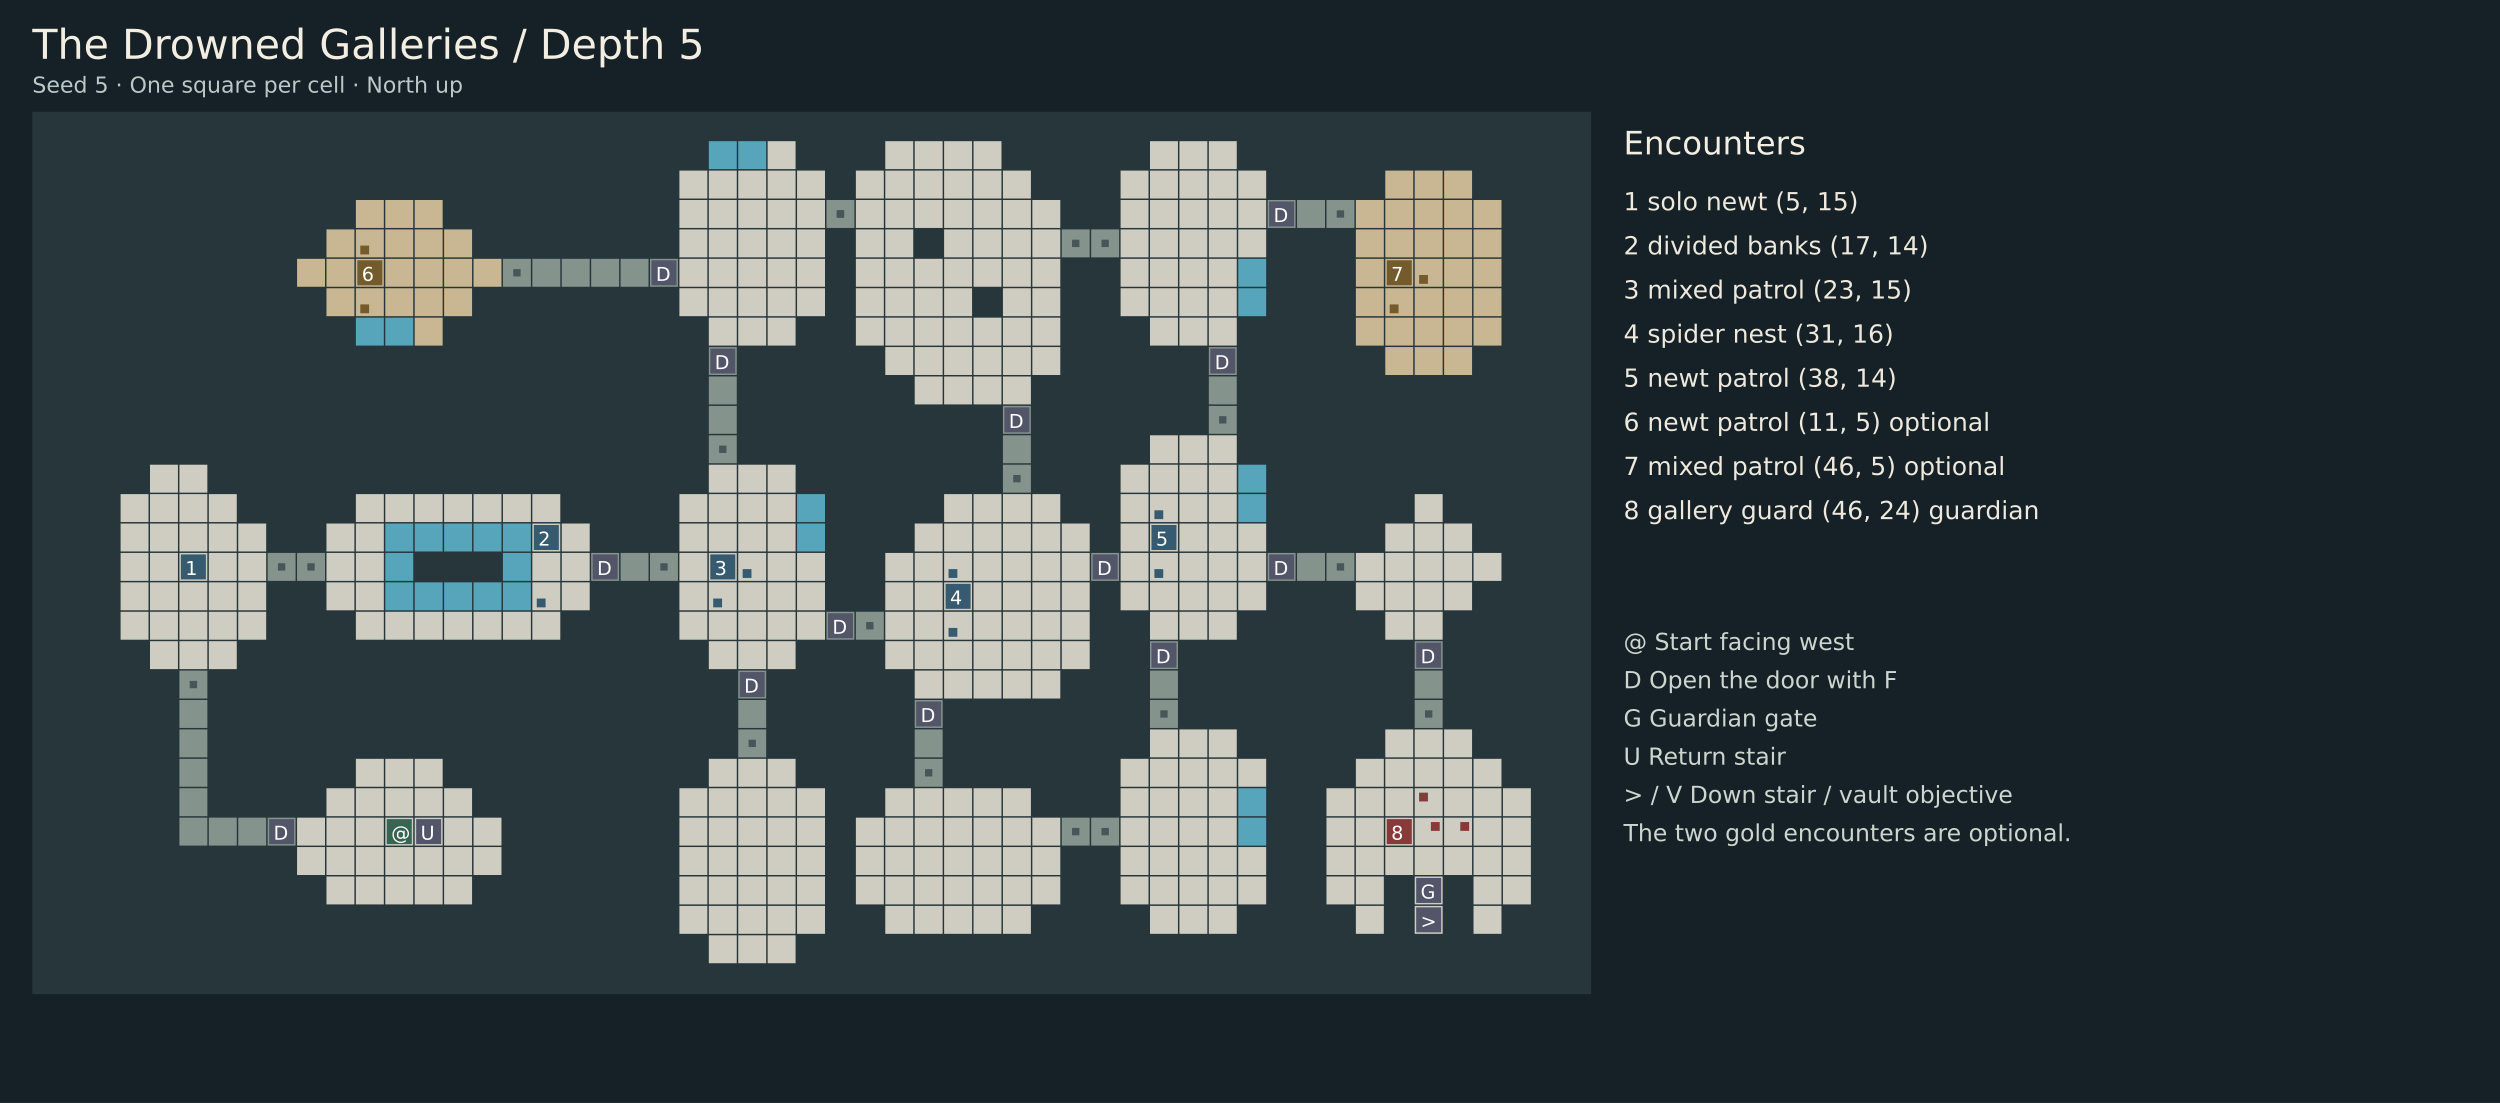
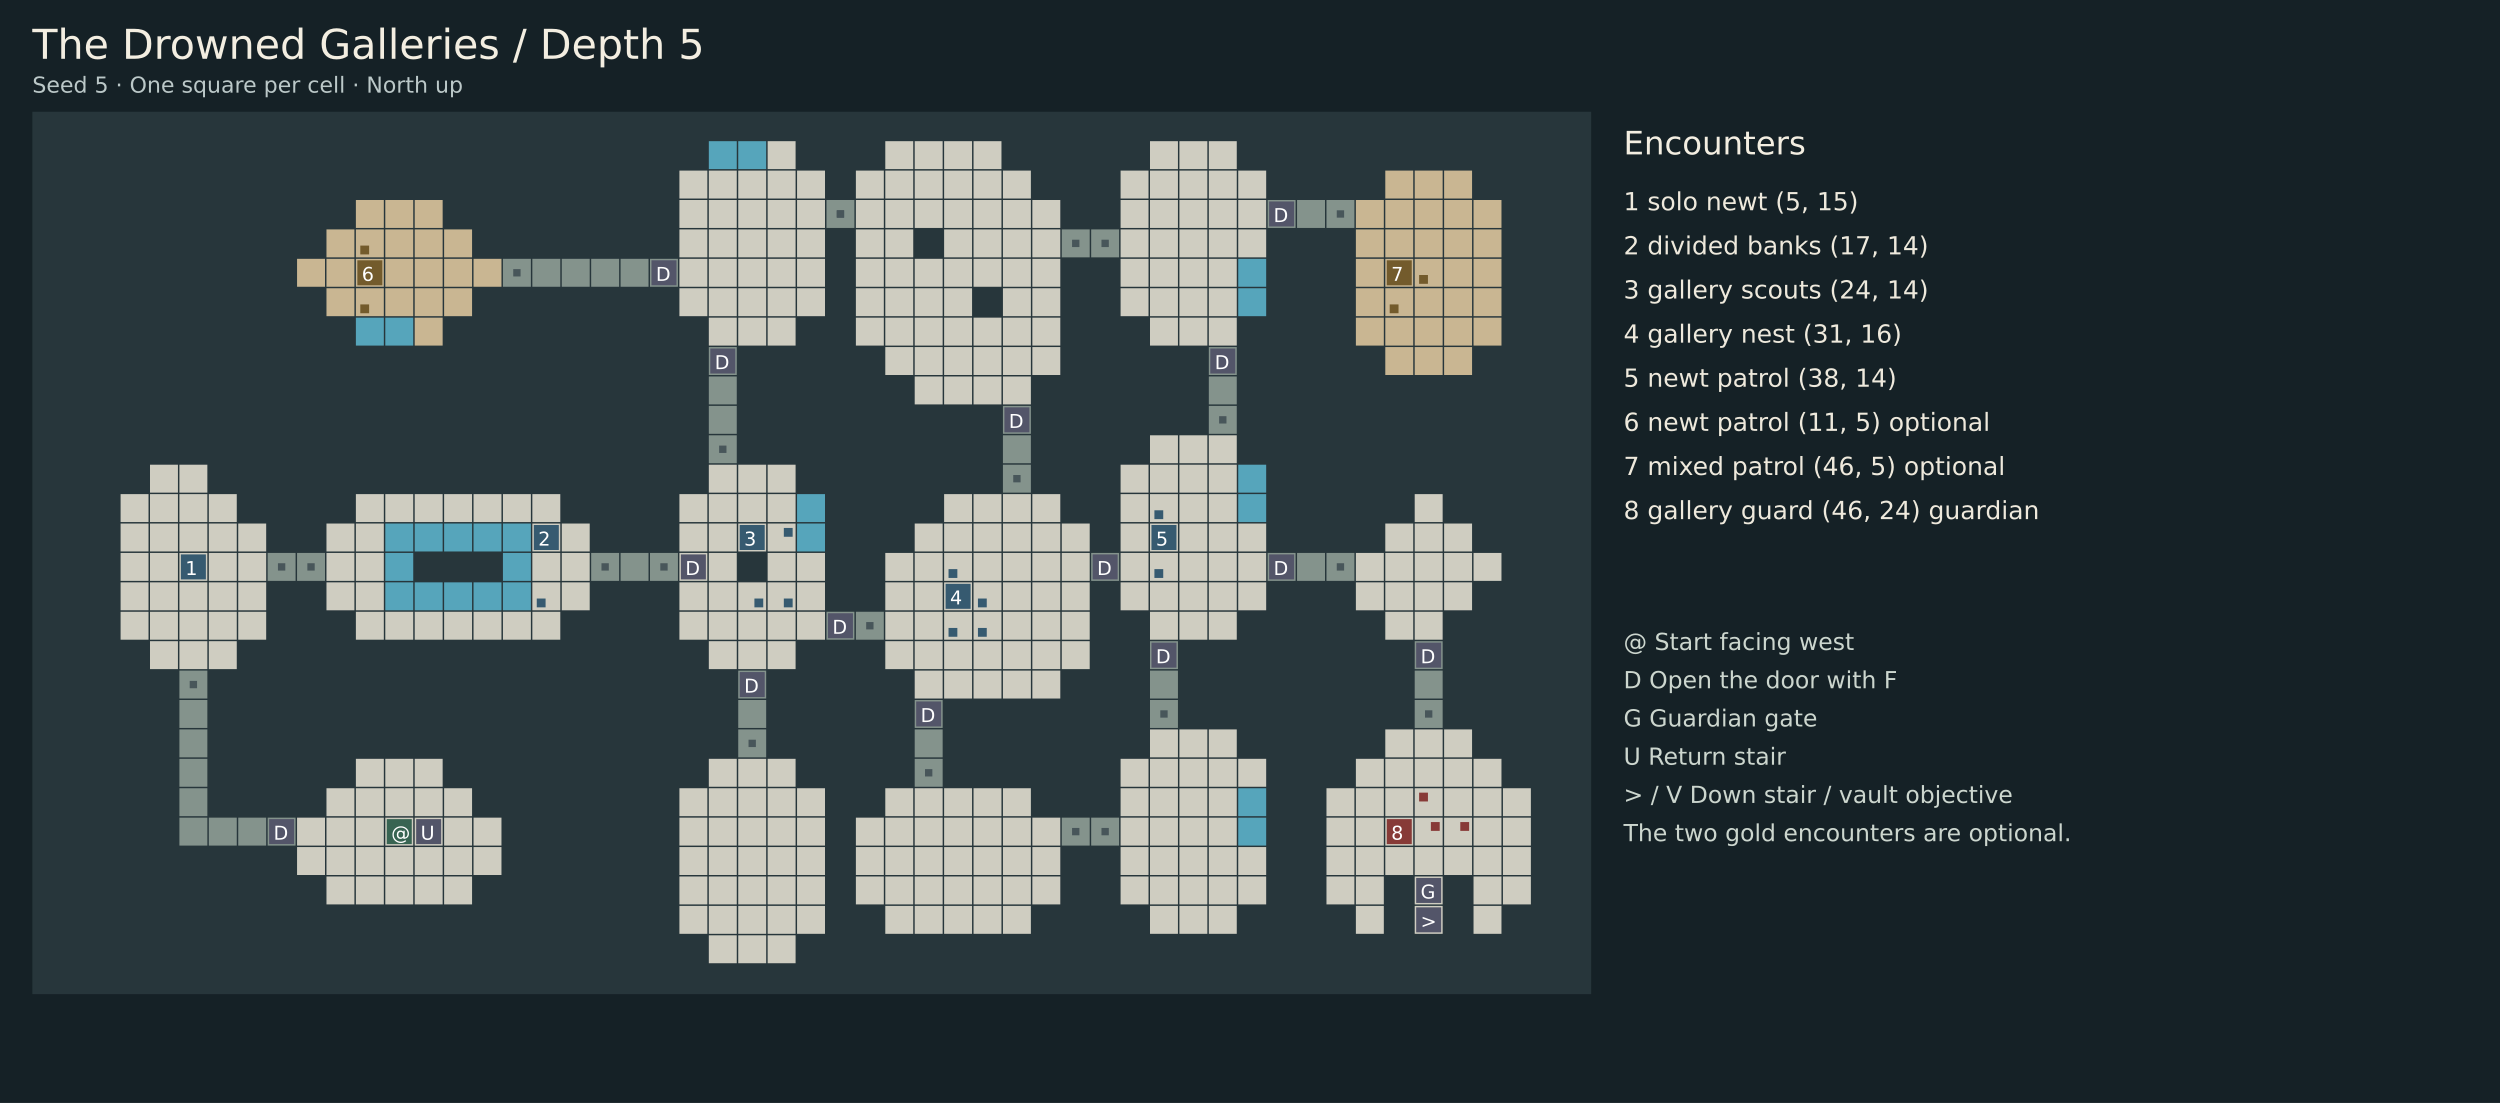
<svg xmlns="http://www.w3.org/2000/svg" viewBox="0 0 1700 750" width="1700" height="750" font-family="DejaVu Sans,sans-serif">
  <rect x="0" y="0" width="1700" height="750" fill="#152126" />
  <text x="22" y="40" font-size="28" fill="#f3eee1">The Drowned Galleries  /  Depth 5</text>
  <text x="22" y="63" font-size="15" fill="#bbc8c8">Seed 5   ·   One square per cell   ·   North up</text>
  <rect x="22" y="76" width="1060" height="600" fill="#27363b" />
  <rect x="482" y="96" width="19" height="19" fill="#56a5bb" />
  <rect x="502" y="96" width="19" height="19" fill="#56a5bb" />
  <rect x="522" y="96" width="19" height="19" fill="#cfcdc1" />
  <rect x="602" y="96" width="19" height="19" fill="#cfcdc1" />
  <rect x="622" y="96" width="19" height="19" fill="#cfcdc1" />
  <rect x="642" y="96" width="19" height="19" fill="#cfcdc1" />
  <rect x="662" y="96" width="19" height="19" fill="#cfcdc1" />
  <rect x="782" y="96" width="19" height="19" fill="#cfcdc1" />
  <rect x="802" y="96" width="19" height="19" fill="#cfcdc1" />
  <rect x="822" y="96" width="19" height="19" fill="#cfcdc1" />
  <rect x="462" y="116" width="19" height="19" fill="#cfcdc1" />
  <rect x="482" y="116" width="19" height="19" fill="#cfcdc1" />
  <rect x="502" y="116" width="19" height="19" fill="#cfcdc1" />
  <rect x="522" y="116" width="19" height="19" fill="#cfcdc1" />
  <rect x="542" y="116" width="19" height="19" fill="#cfcdc1" />
  <rect x="582" y="116" width="19" height="19" fill="#cfcdc1" />
  <rect x="602" y="116" width="19" height="19" fill="#cfcdc1" />
  <rect x="622" y="116" width="19" height="19" fill="#cfcdc1" />
  <rect x="642" y="116" width="19" height="19" fill="#cfcdc1" />
  <rect x="662" y="116" width="19" height="19" fill="#cfcdc1" />
  <rect x="682" y="116" width="19" height="19" fill="#cfcdc1" />
  <rect x="762" y="116" width="19" height="19" fill="#cfcdc1" />
  <rect x="782" y="116" width="19" height="19" fill="#cfcdc1" />
  <rect x="802" y="116" width="19" height="19" fill="#cfcdc1" />
  <rect x="822" y="116" width="19" height="19" fill="#cfcdc1" />
  <rect x="842" y="116" width="19" height="19" fill="#cfcdc1" />
  <rect x="942" y="116" width="19" height="19" fill="#c9b692" />
  <rect x="962" y="116" width="19" height="19" fill="#c9b692" />
  <rect x="982" y="116" width="19" height="19" fill="#c9b692" />
  <rect x="242" y="136" width="19" height="19" fill="#c9b692" />
  <rect x="262" y="136" width="19" height="19" fill="#c9b692" />
  <rect x="282" y="136" width="19" height="19" fill="#c9b692" />
  <rect x="462" y="136" width="19" height="19" fill="#cfcdc1" />
  <rect x="482" y="136" width="19" height="19" fill="#cfcdc1" />
  <rect x="502" y="136" width="19" height="19" fill="#cfcdc1" />
  <rect x="522" y="136" width="19" height="19" fill="#cfcdc1" />
  <rect x="542" y="136" width="19" height="19" fill="#cfcdc1" />
  <rect x="562" y="136" width="19" height="19" fill="#84938c" />
  <rect x="582" y="136" width="19" height="19" fill="#cfcdc1" />
  <rect x="602" y="136" width="19" height="19" fill="#cfcdc1" />
  <rect x="622" y="136" width="19" height="19" fill="#cfcdc1" />
  <rect x="642" y="136" width="19" height="19" fill="#cfcdc1" />
  <rect x="662" y="136" width="19" height="19" fill="#cfcdc1" />
  <rect x="682" y="136" width="19" height="19" fill="#cfcdc1" />
  <rect x="702" y="136" width="19" height="19" fill="#cfcdc1" />
  <rect x="762" y="136" width="19" height="19" fill="#cfcdc1" />
  <rect x="782" y="136" width="19" height="19" fill="#cfcdc1" />
  <rect x="802" y="136" width="19" height="19" fill="#cfcdc1" />
  <rect x="822" y="136" width="19" height="19" fill="#cfcdc1" />
  <rect x="842" y="136" width="19" height="19" fill="#cfcdc1" />
  <rect x="862" y="136" width="19" height="19" fill="#84938c" />
  <rect x="882" y="136" width="19" height="19" fill="#84938c" />
  <rect x="902" y="136" width="19" height="19" fill="#84938c" />
  <rect x="922" y="136" width="19" height="19" fill="#c9b692" />
  <rect x="942" y="136" width="19" height="19" fill="#c9b692" />
  <rect x="962" y="136" width="19" height="19" fill="#c9b692" />
  <rect x="982" y="136" width="19" height="19" fill="#c9b692" />
  <rect x="1002" y="136" width="19" height="19" fill="#c9b692" />
  <rect x="222" y="156" width="19" height="19" fill="#c9b692" />
  <rect x="242" y="156" width="19" height="19" fill="#c9b692" />
  <rect x="262" y="156" width="19" height="19" fill="#c9b692" />
  <rect x="282" y="156" width="19" height="19" fill="#c9b692" />
  <rect x="302" y="156" width="19" height="19" fill="#c9b692" />
  <rect x="462" y="156" width="19" height="19" fill="#cfcdc1" />
  <rect x="482" y="156" width="19" height="19" fill="#cfcdc1" />
  <rect x="502" y="156" width="19" height="19" fill="#cfcdc1" />
  <rect x="522" y="156" width="19" height="19" fill="#cfcdc1" />
  <rect x="542" y="156" width="19" height="19" fill="#cfcdc1" />
  <rect x="582" y="156" width="19" height="19" fill="#cfcdc1" />
  <rect x="602" y="156" width="19" height="19" fill="#cfcdc1" />
  <rect x="642" y="156" width="19" height="19" fill="#cfcdc1" />
  <rect x="662" y="156" width="19" height="19" fill="#cfcdc1" />
  <rect x="682" y="156" width="19" height="19" fill="#cfcdc1" />
  <rect x="702" y="156" width="19" height="19" fill="#cfcdc1" />
  <rect x="722" y="156" width="19" height="19" fill="#84938c" />
  <rect x="742" y="156" width="19" height="19" fill="#84938c" />
  <rect x="762" y="156" width="19" height="19" fill="#cfcdc1" />
  <rect x="782" y="156" width="19" height="19" fill="#cfcdc1" />
  <rect x="802" y="156" width="19" height="19" fill="#cfcdc1" />
  <rect x="822" y="156" width="19" height="19" fill="#cfcdc1" />
  <rect x="842" y="156" width="19" height="19" fill="#cfcdc1" />
  <rect x="922" y="156" width="19" height="19" fill="#c9b692" />
  <rect x="942" y="156" width="19" height="19" fill="#c9b692" />
  <rect x="962" y="156" width="19" height="19" fill="#c9b692" />
  <rect x="982" y="156" width="19" height="19" fill="#c9b692" />
  <rect x="1002" y="156" width="19" height="19" fill="#c9b692" />
  <rect x="202" y="176" width="19" height="19" fill="#c9b692" />
  <rect x="222" y="176" width="19" height="19" fill="#c9b692" />
  <rect x="242" y="176" width="19" height="19" fill="#c9b692" />
  <rect x="262" y="176" width="19" height="19" fill="#c9b692" />
  <rect x="282" y="176" width="19" height="19" fill="#c9b692" />
  <rect x="302" y="176" width="19" height="19" fill="#c9b692" />
  <rect x="322" y="176" width="19" height="19" fill="#c9b692" />
  <rect x="342" y="176" width="19" height="19" fill="#84938c" />
  <rect x="362" y="176" width="19" height="19" fill="#84938c" />
  <rect x="382" y="176" width="19" height="19" fill="#84938c" />
  <rect x="402" y="176" width="19" height="19" fill="#84938c" />
  <rect x="422" y="176" width="19" height="19" fill="#84938c" />
  <rect x="442" y="176" width="19" height="19" fill="#84938c" />
  <rect x="462" y="176" width="19" height="19" fill="#cfcdc1" />
  <rect x="482" y="176" width="19" height="19" fill="#cfcdc1" />
  <rect x="502" y="176" width="19" height="19" fill="#cfcdc1" />
  <rect x="522" y="176" width="19" height="19" fill="#cfcdc1" />
  <rect x="542" y="176" width="19" height="19" fill="#cfcdc1" />
  <rect x="582" y="176" width="19" height="19" fill="#cfcdc1" />
  <rect x="602" y="176" width="19" height="19" fill="#cfcdc1" />
  <rect x="622" y="176" width="19" height="19" fill="#cfcdc1" />
  <rect x="642" y="176" width="19" height="19" fill="#cfcdc1" />
  <rect x="662" y="176" width="19" height="19" fill="#cfcdc1" />
  <rect x="682" y="176" width="19" height="19" fill="#cfcdc1" />
  <rect x="702" y="176" width="19" height="19" fill="#cfcdc1" />
  <rect x="762" y="176" width="19" height="19" fill="#cfcdc1" />
  <rect x="782" y="176" width="19" height="19" fill="#cfcdc1" />
  <rect x="802" y="176" width="19" height="19" fill="#cfcdc1" />
  <rect x="822" y="176" width="19" height="19" fill="#cfcdc1" />
  <rect x="842" y="176" width="19" height="19" fill="#56a5bb" />
  <rect x="922" y="176" width="19" height="19" fill="#c9b692" />
  <rect x="942" y="176" width="19" height="19" fill="#c9b692" />
  <rect x="962" y="176" width="19" height="19" fill="#c9b692" />
  <rect x="982" y="176" width="19" height="19" fill="#c9b692" />
  <rect x="1002" y="176" width="19" height="19" fill="#c9b692" />
  <rect x="222" y="196" width="19" height="19" fill="#c9b692" />
  <rect x="242" y="196" width="19" height="19" fill="#c9b692" />
  <rect x="262" y="196" width="19" height="19" fill="#c9b692" />
  <rect x="282" y="196" width="19" height="19" fill="#c9b692" />
  <rect x="302" y="196" width="19" height="19" fill="#c9b692" />
  <rect x="462" y="196" width="19" height="19" fill="#cfcdc1" />
  <rect x="482" y="196" width="19" height="19" fill="#cfcdc1" />
  <rect x="502" y="196" width="19" height="19" fill="#cfcdc1" />
  <rect x="522" y="196" width="19" height="19" fill="#cfcdc1" />
  <rect x="542" y="196" width="19" height="19" fill="#cfcdc1" />
  <rect x="582" y="196" width="19" height="19" fill="#cfcdc1" />
  <rect x="602" y="196" width="19" height="19" fill="#cfcdc1" />
  <rect x="622" y="196" width="19" height="19" fill="#cfcdc1" />
  <rect x="642" y="196" width="19" height="19" fill="#cfcdc1" />
  <rect x="682" y="196" width="19" height="19" fill="#cfcdc1" />
  <rect x="702" y="196" width="19" height="19" fill="#cfcdc1" />
  <rect x="762" y="196" width="19" height="19" fill="#cfcdc1" />
  <rect x="782" y="196" width="19" height="19" fill="#cfcdc1" />
  <rect x="802" y="196" width="19" height="19" fill="#cfcdc1" />
  <rect x="822" y="196" width="19" height="19" fill="#cfcdc1" />
  <rect x="842" y="196" width="19" height="19" fill="#56a5bb" />
  <rect x="922" y="196" width="19" height="19" fill="#c9b692" />
  <rect x="942" y="196" width="19" height="19" fill="#c9b692" />
  <rect x="962" y="196" width="19" height="19" fill="#c9b692" />
  <rect x="982" y="196" width="19" height="19" fill="#c9b692" />
  <rect x="1002" y="196" width="19" height="19" fill="#c9b692" />
  <rect x="242" y="216" width="19" height="19" fill="#56a5bb" />
  <rect x="262" y="216" width="19" height="19" fill="#56a5bb" />
  <rect x="282" y="216" width="19" height="19" fill="#c9b692" />
  <rect x="482" y="216" width="19" height="19" fill="#cfcdc1" />
  <rect x="502" y="216" width="19" height="19" fill="#cfcdc1" />
  <rect x="522" y="216" width="19" height="19" fill="#cfcdc1" />
  <rect x="582" y="216" width="19" height="19" fill="#cfcdc1" />
  <rect x="602" y="216" width="19" height="19" fill="#cfcdc1" />
  <rect x="622" y="216" width="19" height="19" fill="#cfcdc1" />
  <rect x="642" y="216" width="19" height="19" fill="#cfcdc1" />
  <rect x="662" y="216" width="19" height="19" fill="#cfcdc1" />
  <rect x="682" y="216" width="19" height="19" fill="#cfcdc1" />
  <rect x="702" y="216" width="19" height="19" fill="#cfcdc1" />
  <rect x="782" y="216" width="19" height="19" fill="#cfcdc1" />
  <rect x="802" y="216" width="19" height="19" fill="#cfcdc1" />
  <rect x="822" y="216" width="19" height="19" fill="#cfcdc1" />
  <rect x="922" y="216" width="19" height="19" fill="#c9b692" />
  <rect x="942" y="216" width="19" height="19" fill="#c9b692" />
  <rect x="962" y="216" width="19" height="19" fill="#c9b692" />
  <rect x="982" y="216" width="19" height="19" fill="#c9b692" />
  <rect x="1002" y="216" width="19" height="19" fill="#c9b692" />
  <rect x="482" y="236" width="19" height="19" fill="#84938c" />
  <rect x="602" y="236" width="19" height="19" fill="#cfcdc1" />
  <rect x="622" y="236" width="19" height="19" fill="#cfcdc1" />
  <rect x="642" y="236" width="19" height="19" fill="#cfcdc1" />
  <rect x="662" y="236" width="19" height="19" fill="#cfcdc1" />
  <rect x="682" y="236" width="19" height="19" fill="#cfcdc1" />
  <rect x="702" y="236" width="19" height="19" fill="#cfcdc1" />
  <rect x="822" y="236" width="19" height="19" fill="#84938c" />
  <rect x="942" y="236" width="19" height="19" fill="#c9b692" />
  <rect x="962" y="236" width="19" height="19" fill="#c9b692" />
  <rect x="982" y="236" width="19" height="19" fill="#c9b692" />
  <rect x="482" y="256" width="19" height="19" fill="#84938c" />
  <rect x="622" y="256" width="19" height="19" fill="#cfcdc1" />
  <rect x="642" y="256" width="19" height="19" fill="#cfcdc1" />
  <rect x="662" y="256" width="19" height="19" fill="#cfcdc1" />
  <rect x="682" y="256" width="19" height="19" fill="#cfcdc1" />
  <rect x="822" y="256" width="19" height="19" fill="#84938c" />
  <rect x="482" y="276" width="19" height="19" fill="#84938c" />
  <rect x="682" y="276" width="19" height="19" fill="#84938c" />
  <rect x="822" y="276" width="19" height="19" fill="#84938c" />
  <rect x="482" y="296" width="19" height="19" fill="#84938c" />
  <rect x="682" y="296" width="19" height="19" fill="#84938c" />
  <rect x="782" y="296" width="19" height="19" fill="#cfcdc1" />
  <rect x="802" y="296" width="19" height="19" fill="#cfcdc1" />
  <rect x="822" y="296" width="19" height="19" fill="#cfcdc1" />
  <rect x="102" y="316" width="19" height="19" fill="#cfcdc1" />
  <rect x="122" y="316" width="19" height="19" fill="#cfcdc1" />
  <rect x="482" y="316" width="19" height="19" fill="#cfcdc1" />
  <rect x="502" y="316" width="19" height="19" fill="#cfcdc1" />
  <rect x="522" y="316" width="19" height="19" fill="#cfcdc1" />
  <rect x="682" y="316" width="19" height="19" fill="#84938c" />
  <rect x="762" y="316" width="19" height="19" fill="#cfcdc1" />
  <rect x="782" y="316" width="19" height="19" fill="#cfcdc1" />
  <rect x="802" y="316" width="19" height="19" fill="#cfcdc1" />
  <rect x="822" y="316" width="19" height="19" fill="#cfcdc1" />
  <rect x="842" y="316" width="19" height="19" fill="#56a5bb" />
  <rect x="82" y="336" width="19" height="19" fill="#cfcdc1" />
  <rect x="102" y="336" width="19" height="19" fill="#cfcdc1" />
  <rect x="122" y="336" width="19" height="19" fill="#cfcdc1" />
  <rect x="142" y="336" width="19" height="19" fill="#cfcdc1" />
  <rect x="242" y="336" width="19" height="19" fill="#cfcdc1" />
  <rect x="262" y="336" width="19" height="19" fill="#cfcdc1" />
  <rect x="282" y="336" width="19" height="19" fill="#cfcdc1" />
  <rect x="302" y="336" width="19" height="19" fill="#cfcdc1" />
  <rect x="322" y="336" width="19" height="19" fill="#cfcdc1" />
  <rect x="342" y="336" width="19" height="19" fill="#cfcdc1" />
  <rect x="362" y="336" width="19" height="19" fill="#cfcdc1" />
  <rect x="462" y="336" width="19" height="19" fill="#cfcdc1" />
  <rect x="482" y="336" width="19" height="19" fill="#cfcdc1" />
  <rect x="502" y="336" width="19" height="19" fill="#cfcdc1" />
  <rect x="522" y="336" width="19" height="19" fill="#cfcdc1" />
  <rect x="542" y="336" width="19" height="19" fill="#56a5bb" />
  <rect x="642" y="336" width="19" height="19" fill="#cfcdc1" />
  <rect x="662" y="336" width="19" height="19" fill="#cfcdc1" />
  <rect x="682" y="336" width="19" height="19" fill="#cfcdc1" />
  <rect x="702" y="336" width="19" height="19" fill="#cfcdc1" />
  <rect x="762" y="336" width="19" height="19" fill="#cfcdc1" />
  <rect x="782" y="336" width="19" height="19" fill="#cfcdc1" />
  <rect x="802" y="336" width="19" height="19" fill="#cfcdc1" />
  <rect x="822" y="336" width="19" height="19" fill="#cfcdc1" />
  <rect x="842" y="336" width="19" height="19" fill="#56a5bb" />
  <rect x="962" y="336" width="19" height="19" fill="#cfcdc1" />
  <rect x="82" y="356" width="19" height="19" fill="#cfcdc1" />
  <rect x="102" y="356" width="19" height="19" fill="#cfcdc1" />
  <rect x="122" y="356" width="19" height="19" fill="#cfcdc1" />
  <rect x="142" y="356" width="19" height="19" fill="#cfcdc1" />
  <rect x="162" y="356" width="19" height="19" fill="#cfcdc1" />
  <rect x="222" y="356" width="19" height="19" fill="#cfcdc1" />
  <rect x="242" y="356" width="19" height="19" fill="#cfcdc1" />
  <rect x="262" y="356" width="19" height="19" fill="#56a5bb" />
  <rect x="282" y="356" width="19" height="19" fill="#56a5bb" />
  <rect x="302" y="356" width="19" height="19" fill="#56a5bb" />
  <rect x="322" y="356" width="19" height="19" fill="#56a5bb" />
  <rect x="342" y="356" width="19" height="19" fill="#56a5bb" />
  <rect x="362" y="356" width="19" height="19" fill="#cfcdc1" />
  <rect x="382" y="356" width="19" height="19" fill="#cfcdc1" />
  <rect x="462" y="356" width="19" height="19" fill="#cfcdc1" />
  <rect x="482" y="356" width="19" height="19" fill="#cfcdc1" />
  <rect x="502" y="356" width="19" height="19" fill="#cfcdc1" />
  <rect x="522" y="356" width="19" height="19" fill="#cfcdc1" />
  <rect x="542" y="356" width="19" height="19" fill="#56a5bb" />
  <rect x="622" y="356" width="19" height="19" fill="#cfcdc1" />
  <rect x="642" y="356" width="19" height="19" fill="#cfcdc1" />
  <rect x="662" y="356" width="19" height="19" fill="#cfcdc1" />
  <rect x="682" y="356" width="19" height="19" fill="#cfcdc1" />
  <rect x="702" y="356" width="19" height="19" fill="#cfcdc1" />
  <rect x="722" y="356" width="19" height="19" fill="#cfcdc1" />
  <rect x="762" y="356" width="19" height="19" fill="#cfcdc1" />
  <rect x="782" y="356" width="19" height="19" fill="#cfcdc1" />
  <rect x="802" y="356" width="19" height="19" fill="#cfcdc1" />
  <rect x="822" y="356" width="19" height="19" fill="#cfcdc1" />
  <rect x="842" y="356" width="19" height="19" fill="#cfcdc1" />
  <rect x="942" y="356" width="19" height="19" fill="#cfcdc1" />
  <rect x="962" y="356" width="19" height="19" fill="#cfcdc1" />
  <rect x="982" y="356" width="19" height="19" fill="#cfcdc1" />
  <rect x="82" y="376" width="19" height="19" fill="#cfcdc1" />
  <rect x="102" y="376" width="19" height="19" fill="#cfcdc1" />
  <rect x="122" y="376" width="19" height="19" fill="#cfcdc1" />
  <rect x="142" y="376" width="19" height="19" fill="#cfcdc1" />
  <rect x="162" y="376" width="19" height="19" fill="#cfcdc1" />
  <rect x="182" y="376" width="19" height="19" fill="#84938c" />
  <rect x="202" y="376" width="19" height="19" fill="#84938c" />
  <rect x="222" y="376" width="19" height="19" fill="#cfcdc1" />
  <rect x="242" y="376" width="19" height="19" fill="#cfcdc1" />
  <rect x="262" y="376" width="19" height="19" fill="#56a5bb" />
  <rect x="342" y="376" width="19" height="19" fill="#56a5bb" />
  <rect x="362" y="376" width="19" height="19" fill="#cfcdc1" />
  <rect x="382" y="376" width="19" height="19" fill="#cfcdc1" />
  <rect x="402" y="376" width="19" height="19" fill="#84938c" />
  <rect x="422" y="376" width="19" height="19" fill="#84938c" />
  <rect x="442" y="376" width="19" height="19" fill="#84938c" />
  <rect x="462" y="376" width="19" height="19" fill="#cfcdc1" />
  <rect x="482" y="376" width="19" height="19" fill="#cfcdc1" />
-   <rect x="502" y="376" width="19" height="19" fill="#cfcdc1" />
  <rect x="522" y="376" width="19" height="19" fill="#cfcdc1" />
  <rect x="542" y="376" width="19" height="19" fill="#cfcdc1" />
  <rect x="602" y="376" width="19" height="19" fill="#cfcdc1" />
  <rect x="622" y="376" width="19" height="19" fill="#cfcdc1" />
  <rect x="642" y="376" width="19" height="19" fill="#cfcdc1" />
  <rect x="662" y="376" width="19" height="19" fill="#cfcdc1" />
  <rect x="682" y="376" width="19" height="19" fill="#cfcdc1" />
  <rect x="702" y="376" width="19" height="19" fill="#cfcdc1" />
  <rect x="722" y="376" width="19" height="19" fill="#cfcdc1" />
  <rect x="742" y="376" width="19" height="19" fill="#84938c" />
  <rect x="762" y="376" width="19" height="19" fill="#cfcdc1" />
  <rect x="782" y="376" width="19" height="19" fill="#cfcdc1" />
  <rect x="802" y="376" width="19" height="19" fill="#cfcdc1" />
  <rect x="822" y="376" width="19" height="19" fill="#cfcdc1" />
  <rect x="842" y="376" width="19" height="19" fill="#cfcdc1" />
  <rect x="862" y="376" width="19" height="19" fill="#84938c" />
  <rect x="882" y="376" width="19" height="19" fill="#84938c" />
  <rect x="902" y="376" width="19" height="19" fill="#84938c" />
  <rect x="922" y="376" width="19" height="19" fill="#cfcdc1" />
  <rect x="942" y="376" width="19" height="19" fill="#cfcdc1" />
  <rect x="962" y="376" width="19" height="19" fill="#cfcdc1" />
  <rect x="982" y="376" width="19" height="19" fill="#cfcdc1" />
  <rect x="1002" y="376" width="19" height="19" fill="#cfcdc1" />
  <rect x="82" y="396" width="19" height="19" fill="#cfcdc1" />
  <rect x="102" y="396" width="19" height="19" fill="#cfcdc1" />
  <rect x="122" y="396" width="19" height="19" fill="#cfcdc1" />
  <rect x="142" y="396" width="19" height="19" fill="#cfcdc1" />
  <rect x="162" y="396" width="19" height="19" fill="#cfcdc1" />
  <rect x="222" y="396" width="19" height="19" fill="#cfcdc1" />
  <rect x="242" y="396" width="19" height="19" fill="#cfcdc1" />
  <rect x="262" y="396" width="19" height="19" fill="#56a5bb" />
  <rect x="282" y="396" width="19" height="19" fill="#56a5bb" />
  <rect x="302" y="396" width="19" height="19" fill="#56a5bb" />
  <rect x="322" y="396" width="19" height="19" fill="#56a5bb" />
  <rect x="342" y="396" width="19" height="19" fill="#56a5bb" />
  <rect x="362" y="396" width="19" height="19" fill="#cfcdc1" />
  <rect x="382" y="396" width="19" height="19" fill="#cfcdc1" />
  <rect x="462" y="396" width="19" height="19" fill="#cfcdc1" />
  <rect x="482" y="396" width="19" height="19" fill="#cfcdc1" />
  <rect x="502" y="396" width="19" height="19" fill="#cfcdc1" />
  <rect x="522" y="396" width="19" height="19" fill="#cfcdc1" />
  <rect x="542" y="396" width="19" height="19" fill="#cfcdc1" />
  <rect x="602" y="396" width="19" height="19" fill="#cfcdc1" />
  <rect x="622" y="396" width="19" height="19" fill="#cfcdc1" />
  <rect x="642" y="396" width="19" height="19" fill="#cfcdc1" />
  <rect x="662" y="396" width="19" height="19" fill="#cfcdc1" />
  <rect x="682" y="396" width="19" height="19" fill="#cfcdc1" />
  <rect x="702" y="396" width="19" height="19" fill="#cfcdc1" />
  <rect x="722" y="396" width="19" height="19" fill="#cfcdc1" />
  <rect x="762" y="396" width="19" height="19" fill="#cfcdc1" />
  <rect x="782" y="396" width="19" height="19" fill="#cfcdc1" />
  <rect x="802" y="396" width="19" height="19" fill="#cfcdc1" />
  <rect x="822" y="396" width="19" height="19" fill="#cfcdc1" />
  <rect x="842" y="396" width="19" height="19" fill="#cfcdc1" />
  <rect x="922" y="396" width="19" height="19" fill="#cfcdc1" />
  <rect x="942" y="396" width="19" height="19" fill="#cfcdc1" />
  <rect x="962" y="396" width="19" height="19" fill="#cfcdc1" />
  <rect x="982" y="396" width="19" height="19" fill="#cfcdc1" />
  <rect x="82" y="416" width="19" height="19" fill="#cfcdc1" />
  <rect x="102" y="416" width="19" height="19" fill="#cfcdc1" />
  <rect x="122" y="416" width="19" height="19" fill="#cfcdc1" />
  <rect x="142" y="416" width="19" height="19" fill="#cfcdc1" />
  <rect x="162" y="416" width="19" height="19" fill="#cfcdc1" />
  <rect x="242" y="416" width="19" height="19" fill="#cfcdc1" />
  <rect x="262" y="416" width="19" height="19" fill="#cfcdc1" />
  <rect x="282" y="416" width="19" height="19" fill="#cfcdc1" />
  <rect x="302" y="416" width="19" height="19" fill="#cfcdc1" />
  <rect x="322" y="416" width="19" height="19" fill="#cfcdc1" />
  <rect x="342" y="416" width="19" height="19" fill="#cfcdc1" />
  <rect x="362" y="416" width="19" height="19" fill="#cfcdc1" />
  <rect x="462" y="416" width="19" height="19" fill="#cfcdc1" />
  <rect x="482" y="416" width="19" height="19" fill="#cfcdc1" />
  <rect x="502" y="416" width="19" height="19" fill="#cfcdc1" />
  <rect x="522" y="416" width="19" height="19" fill="#cfcdc1" />
  <rect x="542" y="416" width="19" height="19" fill="#cfcdc1" />
  <rect x="562" y="416" width="19" height="19" fill="#84938c" />
  <rect x="582" y="416" width="19" height="19" fill="#84938c" />
  <rect x="602" y="416" width="19" height="19" fill="#cfcdc1" />
  <rect x="622" y="416" width="19" height="19" fill="#cfcdc1" />
  <rect x="642" y="416" width="19" height="19" fill="#cfcdc1" />
  <rect x="662" y="416" width="19" height="19" fill="#cfcdc1" />
  <rect x="682" y="416" width="19" height="19" fill="#cfcdc1" />
  <rect x="702" y="416" width="19" height="19" fill="#cfcdc1" />
  <rect x="722" y="416" width="19" height="19" fill="#cfcdc1" />
  <rect x="782" y="416" width="19" height="19" fill="#cfcdc1" />
  <rect x="802" y="416" width="19" height="19" fill="#cfcdc1" />
  <rect x="822" y="416" width="19" height="19" fill="#cfcdc1" />
  <rect x="942" y="416" width="19" height="19" fill="#cfcdc1" />
  <rect x="962" y="416" width="19" height="19" fill="#cfcdc1" />
  <rect x="102" y="436" width="19" height="19" fill="#cfcdc1" />
  <rect x="122" y="436" width="19" height="19" fill="#cfcdc1" />
  <rect x="142" y="436" width="19" height="19" fill="#cfcdc1" />
  <rect x="482" y="436" width="19" height="19" fill="#cfcdc1" />
  <rect x="502" y="436" width="19" height="19" fill="#cfcdc1" />
  <rect x="522" y="436" width="19" height="19" fill="#cfcdc1" />
  <rect x="602" y="436" width="19" height="19" fill="#cfcdc1" />
  <rect x="622" y="436" width="19" height="19" fill="#cfcdc1" />
  <rect x="642" y="436" width="19" height="19" fill="#cfcdc1" />
  <rect x="662" y="436" width="19" height="19" fill="#cfcdc1" />
  <rect x="682" y="436" width="19" height="19" fill="#cfcdc1" />
  <rect x="702" y="436" width="19" height="19" fill="#cfcdc1" />
  <rect x="722" y="436" width="19" height="19" fill="#cfcdc1" />
  <rect x="782" y="436" width="19" height="19" fill="#84938c" />
  <rect x="962" y="436" width="19" height="19" fill="#84938c" />
  <rect x="122" y="456" width="19" height="19" fill="#84938c" />
  <rect x="502" y="456" width="19" height="19" fill="#84938c" />
  <rect x="622" y="456" width="19" height="19" fill="#cfcdc1" />
  <rect x="642" y="456" width="19" height="19" fill="#cfcdc1" />
  <rect x="662" y="456" width="19" height="19" fill="#cfcdc1" />
  <rect x="682" y="456" width="19" height="19" fill="#cfcdc1" />
  <rect x="702" y="456" width="19" height="19" fill="#cfcdc1" />
  <rect x="782" y="456" width="19" height="19" fill="#84938c" />
  <rect x="962" y="456" width="19" height="19" fill="#84938c" />
  <rect x="122" y="476" width="19" height="19" fill="#84938c" />
  <rect x="502" y="476" width="19" height="19" fill="#84938c" />
  <rect x="622" y="476" width="19" height="19" fill="#84938c" />
  <rect x="782" y="476" width="19" height="19" fill="#84938c" />
  <rect x="962" y="476" width="19" height="19" fill="#84938c" />
  <rect x="122" y="496" width="19" height="19" fill="#84938c" />
  <rect x="502" y="496" width="19" height="19" fill="#84938c" />
  <rect x="622" y="496" width="19" height="19" fill="#84938c" />
  <rect x="782" y="496" width="19" height="19" fill="#cfcdc1" />
  <rect x="802" y="496" width="19" height="19" fill="#cfcdc1" />
  <rect x="822" y="496" width="19" height="19" fill="#cfcdc1" />
  <rect x="942" y="496" width="19" height="19" fill="#cfcdc1" />
  <rect x="962" y="496" width="19" height="19" fill="#cfcdc1" />
  <rect x="982" y="496" width="19" height="19" fill="#cfcdc1" />
  <rect x="122" y="516" width="19" height="19" fill="#84938c" />
  <rect x="242" y="516" width="19" height="19" fill="#cfcdc1" />
  <rect x="262" y="516" width="19" height="19" fill="#cfcdc1" />
  <rect x="282" y="516" width="19" height="19" fill="#cfcdc1" />
  <rect x="482" y="516" width="19" height="19" fill="#cfcdc1" />
  <rect x="502" y="516" width="19" height="19" fill="#cfcdc1" />
  <rect x="522" y="516" width="19" height="19" fill="#cfcdc1" />
  <rect x="622" y="516" width="19" height="19" fill="#84938c" />
  <rect x="762" y="516" width="19" height="19" fill="#cfcdc1" />
  <rect x="782" y="516" width="19" height="19" fill="#cfcdc1" />
  <rect x="802" y="516" width="19" height="19" fill="#cfcdc1" />
  <rect x="822" y="516" width="19" height="19" fill="#cfcdc1" />
  <rect x="842" y="516" width="19" height="19" fill="#cfcdc1" />
  <rect x="922" y="516" width="19" height="19" fill="#cfcdc1" />
  <rect x="942" y="516" width="19" height="19" fill="#cfcdc1" />
  <rect x="962" y="516" width="19" height="19" fill="#cfcdc1" />
  <rect x="982" y="516" width="19" height="19" fill="#cfcdc1" />
  <rect x="1002" y="516" width="19" height="19" fill="#cfcdc1" />
  <rect x="122" y="536" width="19" height="19" fill="#84938c" />
  <rect x="222" y="536" width="19" height="19" fill="#cfcdc1" />
  <rect x="242" y="536" width="19" height="19" fill="#cfcdc1" />
  <rect x="262" y="536" width="19" height="19" fill="#cfcdc1" />
  <rect x="282" y="536" width="19" height="19" fill="#cfcdc1" />
  <rect x="302" y="536" width="19" height="19" fill="#cfcdc1" />
  <rect x="462" y="536" width="19" height="19" fill="#cfcdc1" />
  <rect x="482" y="536" width="19" height="19" fill="#cfcdc1" />
  <rect x="502" y="536" width="19" height="19" fill="#cfcdc1" />
  <rect x="522" y="536" width="19" height="19" fill="#cfcdc1" />
  <rect x="542" y="536" width="19" height="19" fill="#cfcdc1" />
  <rect x="602" y="536" width="19" height="19" fill="#cfcdc1" />
  <rect x="622" y="536" width="19" height="19" fill="#cfcdc1" />
  <rect x="642" y="536" width="19" height="19" fill="#cfcdc1" />
  <rect x="662" y="536" width="19" height="19" fill="#cfcdc1" />
  <rect x="682" y="536" width="19" height="19" fill="#cfcdc1" />
  <rect x="762" y="536" width="19" height="19" fill="#cfcdc1" />
  <rect x="782" y="536" width="19" height="19" fill="#cfcdc1" />
  <rect x="802" y="536" width="19" height="19" fill="#cfcdc1" />
  <rect x="822" y="536" width="19" height="19" fill="#cfcdc1" />
  <rect x="842" y="536" width="19" height="19" fill="#56a5bb" />
  <rect x="902" y="536" width="19" height="19" fill="#cfcdc1" />
  <rect x="922" y="536" width="19" height="19" fill="#cfcdc1" />
  <rect x="942" y="536" width="19" height="19" fill="#cfcdc1" />
  <rect x="962" y="536" width="19" height="19" fill="#cfcdc1" />
  <rect x="982" y="536" width="19" height="19" fill="#cfcdc1" />
  <rect x="1002" y="536" width="19" height="19" fill="#cfcdc1" />
  <rect x="1022" y="536" width="19" height="19" fill="#cfcdc1" />
  <rect x="122" y="556" width="19" height="19" fill="#84938c" />
  <rect x="142" y="556" width="19" height="19" fill="#84938c" />
  <rect x="162" y="556" width="19" height="19" fill="#84938c" />
  <rect x="182" y="556" width="19" height="19" fill="#84938c" />
  <rect x="202" y="556" width="19" height="19" fill="#cfcdc1" />
  <rect x="222" y="556" width="19" height="19" fill="#cfcdc1" />
  <rect x="242" y="556" width="19" height="19" fill="#cfcdc1" />
  <rect x="262" y="556" width="19" height="19" fill="#cfcdc1" />
  <rect x="282" y="556" width="19" height="19" fill="#cfcdc1" />
  <rect x="302" y="556" width="19" height="19" fill="#cfcdc1" />
  <rect x="322" y="556" width="19" height="19" fill="#cfcdc1" />
  <rect x="462" y="556" width="19" height="19" fill="#cfcdc1" />
  <rect x="482" y="556" width="19" height="19" fill="#cfcdc1" />
  <rect x="502" y="556" width="19" height="19" fill="#cfcdc1" />
  <rect x="522" y="556" width="19" height="19" fill="#cfcdc1" />
  <rect x="542" y="556" width="19" height="19" fill="#cfcdc1" />
  <rect x="582" y="556" width="19" height="19" fill="#cfcdc1" />
  <rect x="602" y="556" width="19" height="19" fill="#cfcdc1" />
  <rect x="622" y="556" width="19" height="19" fill="#cfcdc1" />
  <rect x="642" y="556" width="19" height="19" fill="#cfcdc1" />
  <rect x="662" y="556" width="19" height="19" fill="#cfcdc1" />
  <rect x="682" y="556" width="19" height="19" fill="#cfcdc1" />
  <rect x="702" y="556" width="19" height="19" fill="#cfcdc1" />
  <rect x="722" y="556" width="19" height="19" fill="#84938c" />
  <rect x="742" y="556" width="19" height="19" fill="#84938c" />
  <rect x="762" y="556" width="19" height="19" fill="#cfcdc1" />
  <rect x="782" y="556" width="19" height="19" fill="#cfcdc1" />
  <rect x="802" y="556" width="19" height="19" fill="#cfcdc1" />
  <rect x="822" y="556" width="19" height="19" fill="#cfcdc1" />
  <rect x="842" y="556" width="19" height="19" fill="#56a5bb" />
  <rect x="902" y="556" width="19" height="19" fill="#cfcdc1" />
  <rect x="922" y="556" width="19" height="19" fill="#cfcdc1" />
  <rect x="942" y="556" width="19" height="19" fill="#cfcdc1" />
  <rect x="962" y="556" width="19" height="19" fill="#cfcdc1" />
  <rect x="982" y="556" width="19" height="19" fill="#cfcdc1" />
  <rect x="1002" y="556" width="19" height="19" fill="#cfcdc1" />
  <rect x="1022" y="556" width="19" height="19" fill="#cfcdc1" />
  <rect x="202" y="576" width="19" height="19" fill="#cfcdc1" />
  <rect x="222" y="576" width="19" height="19" fill="#cfcdc1" />
  <rect x="242" y="576" width="19" height="19" fill="#cfcdc1" />
  <rect x="262" y="576" width="19" height="19" fill="#cfcdc1" />
  <rect x="282" y="576" width="19" height="19" fill="#cfcdc1" />
  <rect x="302" y="576" width="19" height="19" fill="#cfcdc1" />
  <rect x="322" y="576" width="19" height="19" fill="#cfcdc1" />
  <rect x="462" y="576" width="19" height="19" fill="#cfcdc1" />
  <rect x="482" y="576" width="19" height="19" fill="#cfcdc1" />
  <rect x="502" y="576" width="19" height="19" fill="#cfcdc1" />
  <rect x="522" y="576" width="19" height="19" fill="#cfcdc1" />
  <rect x="542" y="576" width="19" height="19" fill="#cfcdc1" />
  <rect x="582" y="576" width="19" height="19" fill="#cfcdc1" />
  <rect x="602" y="576" width="19" height="19" fill="#cfcdc1" />
  <rect x="622" y="576" width="19" height="19" fill="#cfcdc1" />
  <rect x="642" y="576" width="19" height="19" fill="#cfcdc1" />
  <rect x="662" y="576" width="19" height="19" fill="#cfcdc1" />
  <rect x="682" y="576" width="19" height="19" fill="#cfcdc1" />
  <rect x="702" y="576" width="19" height="19" fill="#cfcdc1" />
  <rect x="762" y="576" width="19" height="19" fill="#cfcdc1" />
  <rect x="782" y="576" width="19" height="19" fill="#cfcdc1" />
  <rect x="802" y="576" width="19" height="19" fill="#cfcdc1" />
  <rect x="822" y="576" width="19" height="19" fill="#cfcdc1" />
  <rect x="842" y="576" width="19" height="19" fill="#cfcdc1" />
  <rect x="902" y="576" width="19" height="19" fill="#cfcdc1" />
  <rect x="922" y="576" width="19" height="19" fill="#cfcdc1" />
  <rect x="942" y="576" width="19" height="19" fill="#cfcdc1" />
  <rect x="962" y="576" width="19" height="19" fill="#cfcdc1" />
  <rect x="982" y="576" width="19" height="19" fill="#cfcdc1" />
  <rect x="1002" y="576" width="19" height="19" fill="#cfcdc1" />
  <rect x="1022" y="576" width="19" height="19" fill="#cfcdc1" />
  <rect x="222" y="596" width="19" height="19" fill="#cfcdc1" />
  <rect x="242" y="596" width="19" height="19" fill="#cfcdc1" />
  <rect x="262" y="596" width="19" height="19" fill="#cfcdc1" />
  <rect x="282" y="596" width="19" height="19" fill="#cfcdc1" />
  <rect x="302" y="596" width="19" height="19" fill="#cfcdc1" />
  <rect x="462" y="596" width="19" height="19" fill="#cfcdc1" />
  <rect x="482" y="596" width="19" height="19" fill="#cfcdc1" />
  <rect x="502" y="596" width="19" height="19" fill="#cfcdc1" />
  <rect x="522" y="596" width="19" height="19" fill="#cfcdc1" />
  <rect x="542" y="596" width="19" height="19" fill="#cfcdc1" />
  <rect x="582" y="596" width="19" height="19" fill="#cfcdc1" />
  <rect x="602" y="596" width="19" height="19" fill="#cfcdc1" />
  <rect x="622" y="596" width="19" height="19" fill="#cfcdc1" />
  <rect x="642" y="596" width="19" height="19" fill="#cfcdc1" />
  <rect x="662" y="596" width="19" height="19" fill="#cfcdc1" />
  <rect x="682" y="596" width="19" height="19" fill="#cfcdc1" />
  <rect x="702" y="596" width="19" height="19" fill="#cfcdc1" />
  <rect x="762" y="596" width="19" height="19" fill="#cfcdc1" />
  <rect x="782" y="596" width="19" height="19" fill="#cfcdc1" />
  <rect x="802" y="596" width="19" height="19" fill="#cfcdc1" />
  <rect x="822" y="596" width="19" height="19" fill="#cfcdc1" />
  <rect x="842" y="596" width="19" height="19" fill="#cfcdc1" />
  <rect x="902" y="596" width="19" height="19" fill="#cfcdc1" />
  <rect x="922" y="596" width="19" height="19" fill="#cfcdc1" />
  <rect x="962" y="596" width="19" height="19" fill="#cfcdc1" />
  <rect x="1002" y="596" width="19" height="19" fill="#cfcdc1" />
  <rect x="1022" y="596" width="19" height="19" fill="#cfcdc1" />
  <rect x="462" y="616" width="19" height="19" fill="#cfcdc1" />
  <rect x="482" y="616" width="19" height="19" fill="#cfcdc1" />
  <rect x="502" y="616" width="19" height="19" fill="#cfcdc1" />
  <rect x="522" y="616" width="19" height="19" fill="#cfcdc1" />
  <rect x="542" y="616" width="19" height="19" fill="#cfcdc1" />
  <rect x="602" y="616" width="19" height="19" fill="#cfcdc1" />
  <rect x="622" y="616" width="19" height="19" fill="#cfcdc1" />
  <rect x="642" y="616" width="19" height="19" fill="#cfcdc1" />
  <rect x="662" y="616" width="19" height="19" fill="#cfcdc1" />
  <rect x="682" y="616" width="19" height="19" fill="#cfcdc1" />
  <rect x="782" y="616" width="19" height="19" fill="#cfcdc1" />
  <rect x="802" y="616" width="19" height="19" fill="#cfcdc1" />
  <rect x="822" y="616" width="19" height="19" fill="#cfcdc1" />
  <rect x="922" y="616" width="19" height="19" fill="#cfcdc1" />
  <rect x="962" y="616" width="19" height="19" fill="#cfcdc1" />
  <rect x="1002" y="616" width="19" height="19" fill="#cfcdc1" />
  <rect x="482" y="636" width="19" height="19" fill="#cfcdc1" />
  <rect x="502" y="636" width="19" height="19" fill="#cfcdc1" />
  <rect x="522" y="636" width="19" height="19" fill="#cfcdc1" />
  <rect x="189" y="563" width="5" height="5" fill="#48565a" />
  <rect x="129" y="463" width="5" height="5" fill="#48565a" />
  <rect x="189" y="383" width="5" height="5" fill="#48565a" />
  <rect x="209" y="383" width="5" height="5" fill="#48565a" />
  <rect x="409" y="383" width="5" height="5" fill="#48565a" />
  <rect x="449" y="383" width="5" height="5" fill="#48565a" />
  <rect x="969" y="443" width="5" height="5" fill="#48565a" />
  <rect x="969" y="483" width="5" height="5" fill="#48565a" />
  <rect x="449" y="183" width="5" height="5" fill="#48565a" />
  <rect x="349" y="183" width="5" height="5" fill="#48565a" />
  <rect x="869" y="383" width="5" height="5" fill="#48565a" />
  <rect x="909" y="383" width="5" height="5" fill="#48565a" />
  <rect x="869" y="143" width="5" height="5" fill="#48565a" />
  <rect x="909" y="143" width="5" height="5" fill="#48565a" />
  <rect x="729" y="563" width="5" height="5" fill="#48565a" />
  <rect x="749" y="563" width="5" height="5" fill="#48565a" />
  <rect x="749" y="383" width="5" height="5" fill="#48565a" />
  <rect x="749" y="383" width="5" height="5" fill="#48565a" />
  <rect x="629" y="483" width="5" height="5" fill="#48565a" />
  <rect x="629" y="523" width="5" height="5" fill="#48565a" />
  <rect x="489" y="243" width="5" height="5" fill="#48565a" />
  <rect x="489" y="303" width="5" height="5" fill="#48565a" />
  <rect x="569" y="423" width="5" height="5" fill="#48565a" />
  <rect x="589" y="423" width="5" height="5" fill="#48565a" />
  <rect x="729" y="163" width="5" height="5" fill="#48565a" />
  <rect x="749" y="163" width="5" height="5" fill="#48565a" />
  <rect x="789" y="443" width="5" height="5" fill="#48565a" />
  <rect x="789" y="483" width="5" height="5" fill="#48565a" />
  <rect x="689" y="283" width="5" height="5" fill="#48565a" />
  <rect x="689" y="323" width="5" height="5" fill="#48565a" />
  <rect x="829" y="243" width="5" height="5" fill="#48565a" />
  <rect x="829" y="283" width="5" height="5" fill="#48565a" />
  <rect x="509" y="463" width="5" height="5" fill="#48565a" />
  <rect x="509" y="503" width="5" height="5" fill="#48565a" />
  <rect x="569" y="143" width="5" height="5" fill="#48565a" />
  <rect x="569" y="143" width="5" height="5" fill="#48565a" />
  <rect x="283" y="557" width="17" height="17" fill="#535569" />
  <text x="286" y="571" font-size="13" fill="white">U</text>
  <rect x="183" y="557" width="17" height="17" fill="#535569" />
  <text x="186" y="571" font-size="13" fill="white">D</text>
  <rect x="963" y="437" width="17" height="17" fill="#535569" />
  <text x="966" y="451" font-size="13" fill="white">D</text>
  <rect x="963" y="617" width="17" height="17" fill="#535569" />
  <text x="966" y="631" font-size="13" fill="white">&gt;</text>
  <rect x="963" y="597" width="17" height="17" fill="#535569" />
  <text x="966" y="611" font-size="13" fill="white">G</text>
-   <rect x="403" y="377" width="17" height="17" fill="#535569" />
-   <text x="406" y="391" font-size="13" fill="white">D</text>
+   <rect x="463" y="377" width="17" height="17" fill="#535569" />
+   <text x="466" y="391" font-size="13" fill="white">D</text>
  <rect x="443" y="177" width="17" height="17" fill="#535569" />
  <text x="446" y="191" font-size="13" fill="white">D</text>
  <rect x="863" y="377" width="17" height="17" fill="#535569" />
  <text x="866" y="391" font-size="13" fill="white">D</text>
  <rect x="863" y="137" width="17" height="17" fill="#535569" />
  <text x="866" y="151" font-size="13" fill="white">D</text>
  <rect x="743" y="377" width="17" height="17" fill="#535569" />
  <text x="746" y="391" font-size="13" fill="white">D</text>
  <rect x="623" y="477" width="17" height="17" fill="#535569" />
  <text x="626" y="491" font-size="13" fill="white">D</text>
  <rect x="483" y="237" width="17" height="17" fill="#535569" />
  <text x="486" y="251" font-size="13" fill="white">D</text>
  <rect x="563" y="417" width="17" height="17" fill="#535569" />
  <text x="566" y="431" font-size="13" fill="white">D</text>
  <rect x="783" y="437" width="17" height="17" fill="#535569" />
  <text x="786" y="451" font-size="13" fill="white">D</text>
  <rect x="683" y="277" width="17" height="17" fill="#535569" />
  <text x="686" y="291" font-size="13" fill="white">D</text>
  <rect x="823" y="237" width="17" height="17" fill="#535569" />
  <text x="826" y="251" font-size="13" fill="white">D</text>
  <rect x="503" y="457" width="17" height="17" fill="#535569" />
  <text x="506" y="471" font-size="13" fill="white">D</text>
  <rect x="263" y="557" width="17" height="17" fill="#386452" />
  <text x="266" y="571" font-size="13" fill="white">@</text>
  <text x="1104" y="105" font-size="22" fill="#f3eee1">Encounters</text>
  <rect x="125" y="387" width="6" height="6" fill="#365a70" />
  <rect x="123" y="377" width="17" height="17" fill="#365a70" />
  <text x="126" y="391" font-size="13" fill="white">1</text>
  <text x="1104" y="143" font-size="17" fill="#eee9dc">1   solo newt   (5, 15)</text>
  <rect x="365" y="359" width="6" height="6" fill="#365a70" />
  <rect x="365" y="407" width="6" height="6" fill="#365a70" />
  <rect x="363" y="357" width="17" height="17" fill="#365a70" />
  <text x="366" y="371" font-size="13" fill="white">2</text>
  <text x="1104" y="173" font-size="17" fill="#eee9dc">2   divided banks   (17, 14)</text>
-   <rect x="485" y="387" width="6" height="6" fill="#365a70" />
-   <rect x="485" y="407" width="6" height="6" fill="#365a70" />
-   <rect x="505" y="387" width="6" height="6" fill="#365a70" />
-   <rect x="483" y="377" width="17" height="17" fill="#365a70" />
-   <text x="486" y="391" font-size="13" fill="white">3</text>
-   <text x="1104" y="203" font-size="17" fill="#eee9dc">3   mixed patrol   (23, 15)</text>
+   <rect x="513" y="359" width="6" height="6" fill="#365a70" />
+   <rect x="513" y="407" width="6" height="6" fill="#365a70" />
+   <rect x="533" y="359" width="6" height="6" fill="#365a70" />
+   <rect x="533" y="407" width="6" height="6" fill="#365a70" />
+   <rect x="503" y="357" width="17" height="17" fill="#365a70" />
+   <text x="506" y="371" font-size="13" fill="white">3</text>
+   <text x="1104" y="203" font-size="17" fill="#eee9dc">3   gallery scouts   (24, 14)</text>
  <rect x="645" y="407" width="6" height="6" fill="#365a70" />
  <rect x="645" y="427" width="6" height="6" fill="#365a70" />
  <rect x="645" y="387" width="6" height="6" fill="#365a70" />
+   <rect x="665" y="407" width="6" height="6" fill="#365a70" />
+   <rect x="665" y="427" width="6" height="6" fill="#365a70" />
  <rect x="643" y="397" width="17" height="17" fill="#365a70" />
  <text x="646" y="411" font-size="13" fill="white">4</text>
-   <text x="1104" y="233" font-size="17" fill="#eee9dc">4   spider nest   (31, 16)</text>
+   <text x="1104" y="233" font-size="17" fill="#eee9dc">4   gallery nest   (31, 16)</text>
  <rect x="785" y="367" width="6" height="6" fill="#365a70" />
  <rect x="785" y="387" width="6" height="6" fill="#365a70" />
  <rect x="785" y="347" width="6" height="6" fill="#365a70" />
  <rect x="783" y="357" width="17" height="17" fill="#365a70" />
  <text x="786" y="371" font-size="13" fill="white">5</text>
  <text x="1104" y="263" font-size="17" fill="#eee9dc">5   newt patrol   (38, 14)</text>
  <rect x="245" y="187" width="6" height="6" fill="#735b2c" />
  <rect x="245" y="207" width="6" height="6" fill="#735b2c" />
  <rect x="245" y="167" width="6" height="6" fill="#735b2c" />
  <rect x="243" y="177" width="17" height="17" fill="#735b2c" />
  <text x="246" y="191" font-size="13" fill="white">6</text>
  <text x="1104" y="293" font-size="17" fill="#eee9dc">6   newt patrol   (11, 5)   optional</text>
  <rect x="945" y="187" width="6" height="6" fill="#735b2c" />
  <rect x="945" y="207" width="6" height="6" fill="#735b2c" />
  <rect x="965" y="187" width="6" height="6" fill="#735b2c" />
  <rect x="943" y="177" width="17" height="17" fill="#735b2c" />
  <text x="946" y="191" font-size="13" fill="white">7</text>
  <text x="1104" y="323" font-size="17" fill="#eee9dc">7   mixed patrol   (46, 5)   optional</text>
  <rect x="945" y="559" width="6" height="6" fill="#873a37" />
  <rect x="993" y="559" width="6" height="6" fill="#873a37" />
  <rect x="965" y="539" width="6" height="6" fill="#873a37" />
  <rect x="973" y="559" width="6" height="6" fill="#873a37" />
  <rect x="943" y="557" width="17" height="17" fill="#873a37" />
  <text x="946" y="571" font-size="13" fill="white">8</text>
  <text x="1104" y="353" font-size="17" fill="#eee9dc">8   gallery guard   (46, 24)   guardian</text>
  <text x="1104" y="442" font-size="16" fill="#ccd6ce">@   Start facing west</text>
  <text x="1104" y="468" font-size="16" fill="#ccd6ce">D   Open the door with F</text>
  <text x="1104" y="494" font-size="16" fill="#ccd6ce">G   Guardian gate</text>
  <text x="1104" y="520" font-size="16" fill="#ccd6ce">U   Return stair</text>
  <text x="1104" y="546" font-size="16" fill="#ccd6ce">&gt; / V   Down stair / vault objective</text>
  <text x="1104" y="572" font-size="16" fill="#ccd6ce">The two gold encounters are optional.</text>
</svg>
